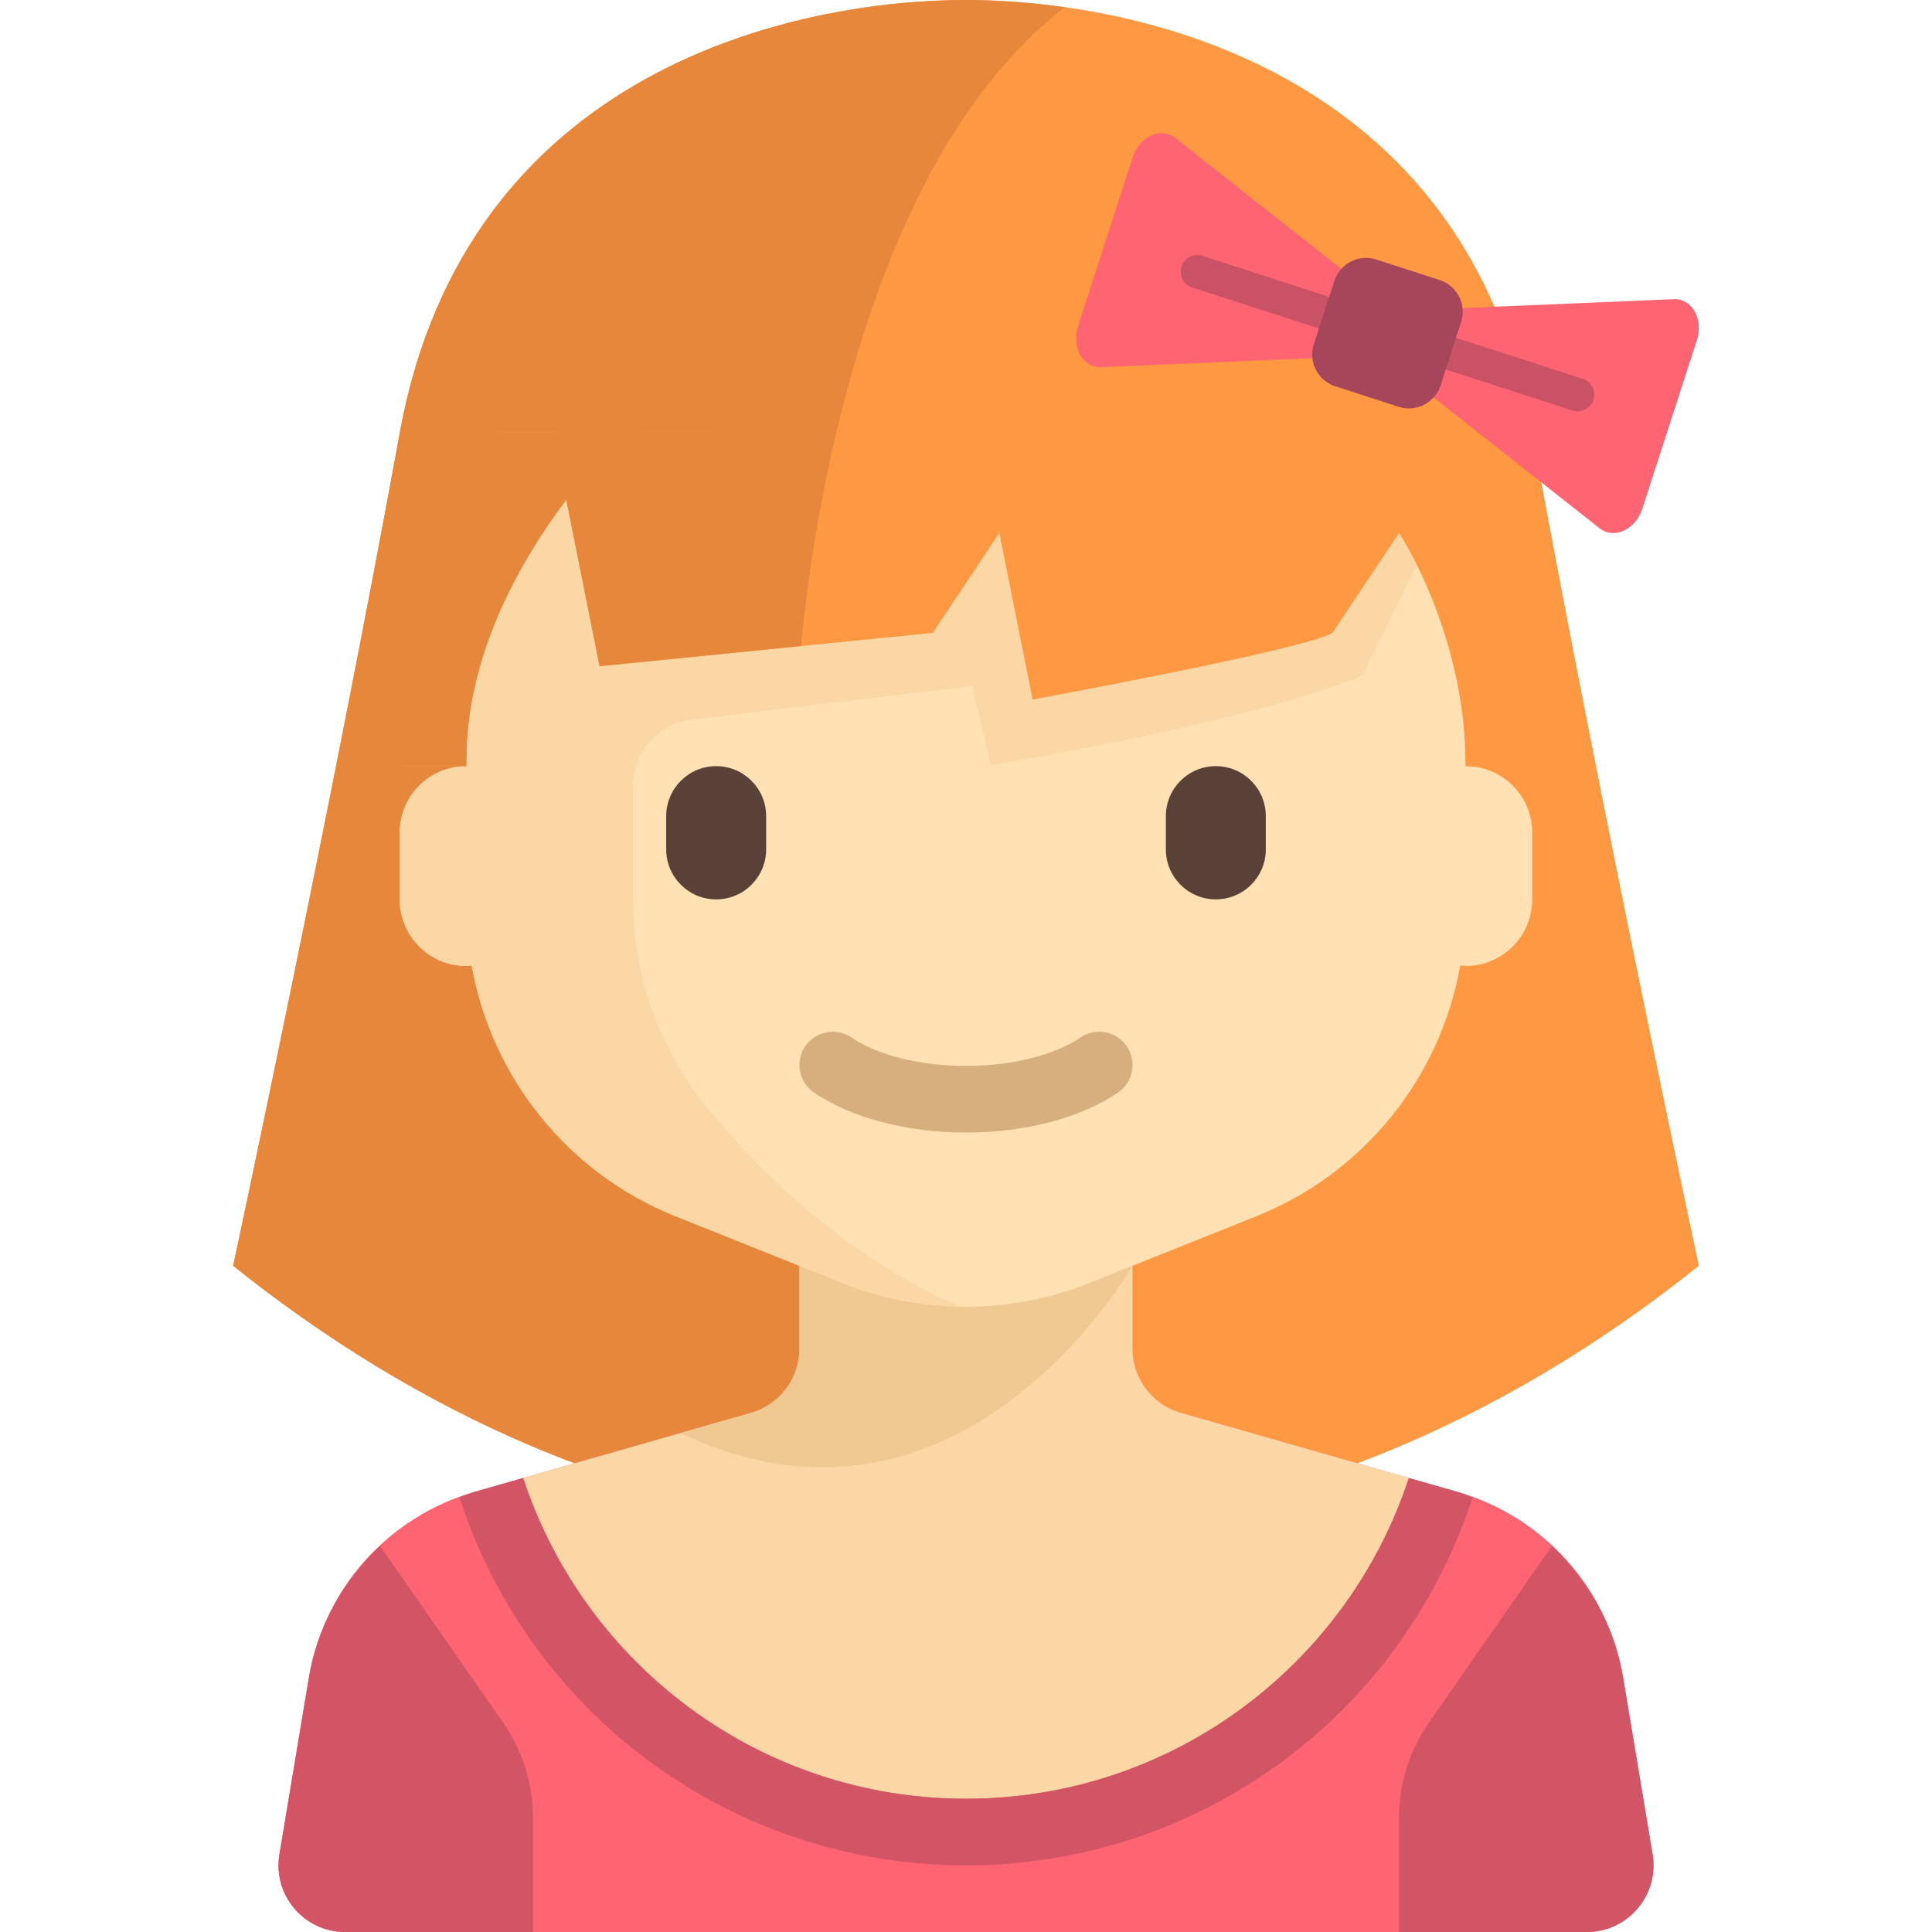
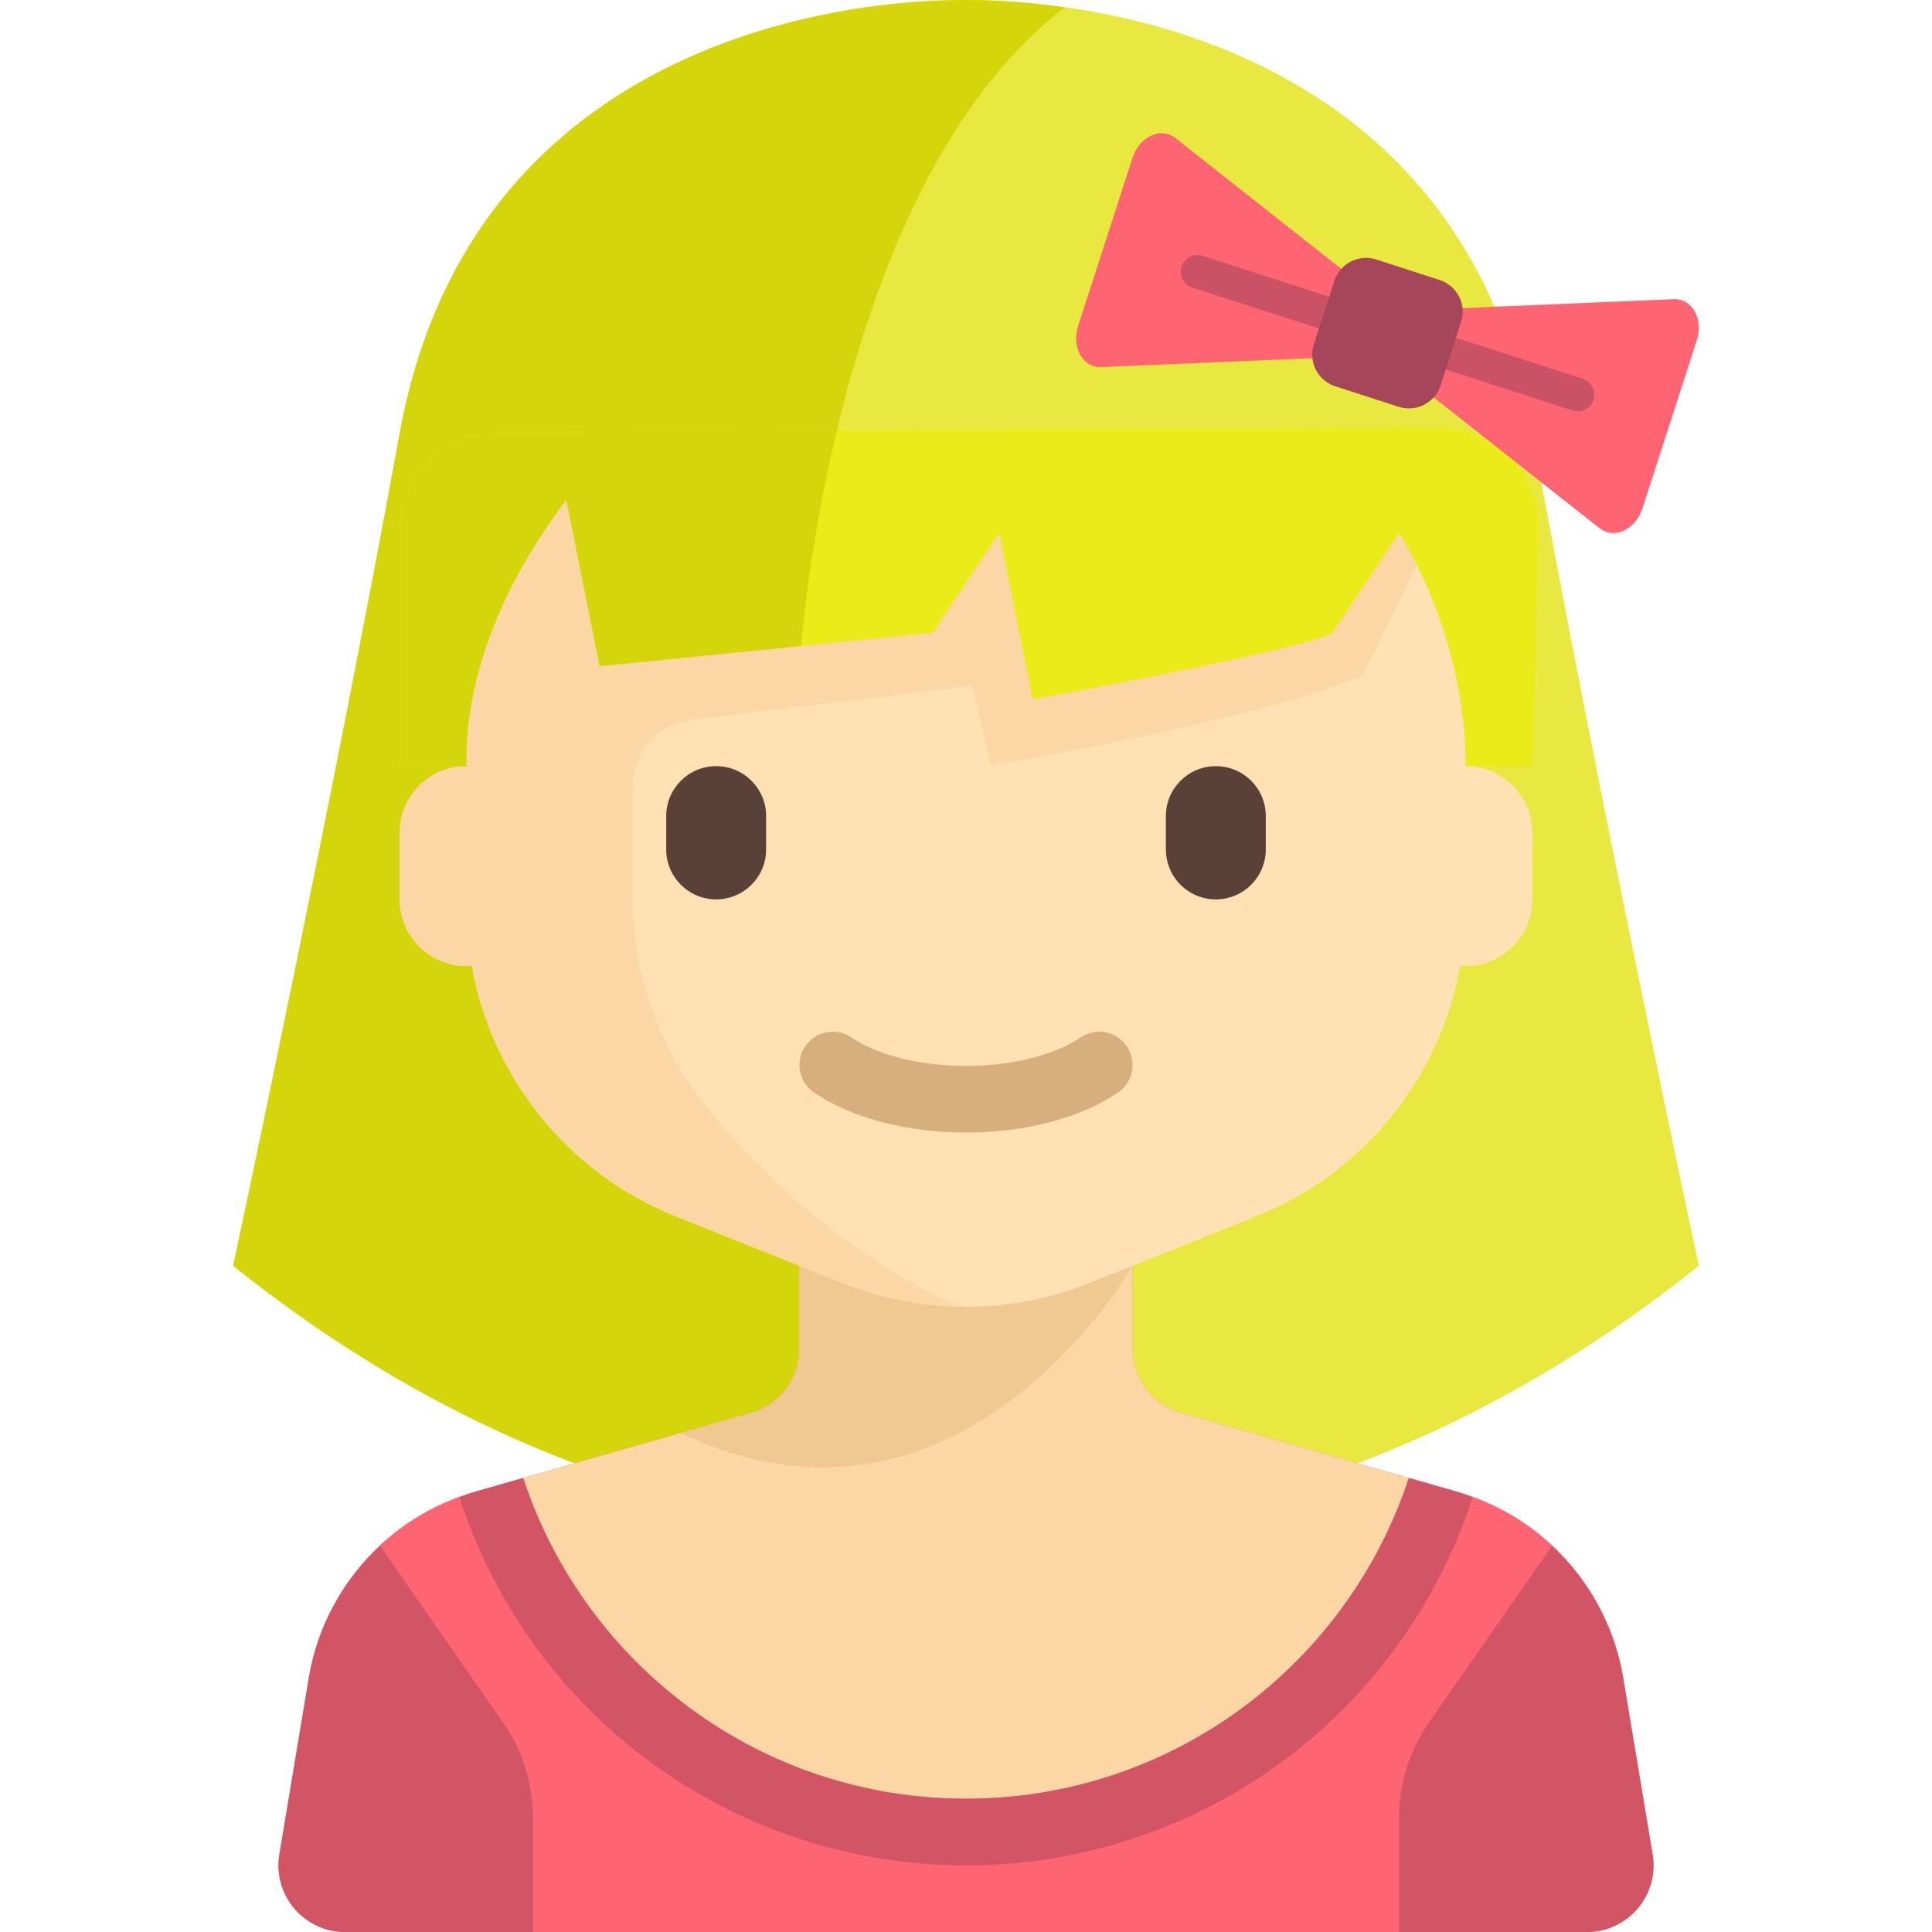
- <svg xmlns="http://www.w3.org/2000/svg" version="1.1" id="Layer_1" x="0px" y="0px" viewBox="0 0 512 512" style="enable-background:new 0 0 512 512;" xml:space="preserve">
-   <path style="fill:#FF9842;" d="M406.069,114.759C388.413,17.655,300.138,0,256,0S123.586,17.655,105.931,114.759  s-44.138,220.69-44.138,220.69c88.276,70.621,167.724,70.621,194.207,70.621s105.931,0,194.207-70.621  C450.207,335.448,423.724,211.862,406.069,114.759z" />
-   <path style="fill:#E6873C;" d="M282.22,1.949C272.579,0.584,263.607,0,256,0c-44.138,0-132.414,17.655-150.069,114.759  s-44.138,220.69-44.138,220.69c58.067,46.454,112.204,62.28,150.069,67.72V176.552C211.862,176.552,219.362,49.897,282.22,1.949z" />
-   <path style="fill:#FF6472;" d="M300.138,326.621v30.82c0,7.883,5.226,14.81,12.804,16.975l73.226,20.921  c22.937,6.553,40.054,25.726,43.977,49.257l7.808,46.847c1.793,10.762-6.505,20.558-17.415,20.558H91.461  c-10.91,0-19.209-9.796-17.415-20.557l7.808-46.847c3.922-23.531,21.038-42.703,43.977-49.257l73.226-20.921  c7.58-2.166,12.804-9.094,12.804-16.975v-30.821H300.138z" />
-   <path style="fill:#FAD7A5;" d="M256,476.69c54.771,0,101.148-35.665,117.362-85.01l-60.419-17.263  c-7.58-2.165-12.804-9.094-12.804-16.975v-30.82h-88.276v30.82c0,7.883-5.226,14.81-12.804,16.975l-60.419,17.263  C154.852,441.025,201.229,476.69,256,476.69z" />
-   <path style="fill:#F0C891;" d="M300.138,335.448l-24.276-8.828h-64v30.82c0,7.883-5.226,14.81-12.804,16.975l-18.71,5.345v0.001  C254.764,415.251,300.138,335.448,300.138,335.448z" />
-   <g>
-     <path style="fill:#D25566;" d="M100.725,409.69c-9.753,9.111-16.59,21.223-18.87,34.905l-7.808,46.847   C72.253,502.204,80.551,512,91.461,512h49.78v-30.282c0-9.021-2.764-17.824-7.919-25.226L100.725,409.69z" />
-     <path style="fill:#D25566;" d="M411.275,409.69c9.753,9.111,16.59,21.223,18.87,34.905l7.808,46.847   c1.793,10.761-6.505,20.557-17.415,20.557h-49.78v-30.282c0-9.021,2.764-17.824,7.919-25.226L411.275,409.69z" />
+ <svg xmlns="http://www.w3.org/2000/svg" version="1.1" style="enable-background:new 0 0 512 512;" xml:space="preserve" width="512" height="512">
+   <rect id="backgroundrect" width="100%" height="100%" x="0" y="0" fill="none" stroke="none" />
+   <g class="currentLayer" style="">
+     <path style="" d="M406.069,114.759C388.413,17.655,300.138,0,256,0S123.586,17.655,105.931,114.759  s-44.138,220.69-44.138,220.69c88.276,70.621,167.724,70.621,194.207,70.621s105.931,0,194.207-70.621  C450.207,335.448,423.724,211.862,406.069,114.759z" id="svg_1" class="" fill="#e8e841" fill-opacity="1" />
+     <path style="" d="M282.22,1.949C272.579,0.584,263.607,0,256,0c-44.138,0-132.414,17.655-150.069,114.759  s-44.138,220.69-44.138,220.69c58.067,46.454,112.204,62.28,150.069,67.72V176.552C211.862,176.552,219.362,49.897,282.22,1.949z" id="svg_2" class="" fill="#d5d50b" fill-opacity="1" />
+     <path style="fill:#FF6472;" d="M300.138,326.621v30.82c0,7.883,5.226,14.81,12.804,16.975l73.226,20.921  c22.937,6.553,40.054,25.726,43.977,49.257l7.808,46.847c1.793,10.762-6.505,20.558-17.415,20.558H91.461  c-10.91,0-19.209-9.796-17.415-20.557l7.808-46.847c3.922-23.531,21.038-42.703,43.977-49.257l73.226-20.921  c7.58-2.166,12.804-9.094,12.804-16.975v-30.821H300.138z" id="svg_3" />
+     <path style="fill:#FAD7A5;" d="M256,476.69c54.771,0,101.148-35.665,117.362-85.01l-60.419-17.263  c-7.58-2.165-12.804-9.094-12.804-16.975v-30.82h-88.276v30.82c0,7.883-5.226,14.81-12.804,16.975l-60.419,17.263  C154.852,441.025,201.229,476.69,256,476.69z" id="svg_4" />
+     <path style="fill:#F0C891;" d="M300.138,335.448l-24.276-8.828h-64v30.82c0,7.883-5.226,14.81-12.804,16.975l-18.71,5.345v0.001  C254.764,415.251,300.138,335.448,300.138,335.448z" id="svg_5" />
+     <g id="svg_6">
+       <path style="fill:#D25566;" d="M100.725,409.69c-9.753,9.111-16.59,21.223-18.87,34.905l-7.808,46.847   C72.253,502.204,80.551,512,91.461,512h49.78v-30.282c0-9.021-2.764-17.824-7.919-25.226L100.725,409.69z" id="svg_7" />
+       <path style="fill:#D25566;" d="M411.275,409.69c9.753,9.111,16.59,21.223,18.87,34.905l7.808,46.847   c1.793,10.761-6.505,20.557-17.415,20.557h-49.78v-30.282c0-9.021,2.764-17.824,7.919-25.226L411.275,409.69z" id="svg_8" />
+     </g>
+     <path style="fill:#FFE1B4;" d="M388.413,203.034v-79.448H123.586v79.448c-9.75,0-17.655,7.904-17.655,17.655v17.655  c0,9.75,7.905,17.655,17.655,17.655c0.487,0,0.943-0.105,1.42-0.143c5.282,29.652,25.44,55.026,54.07,66.477l44.138,17.655  c21.046,8.418,44.524,8.418,65.57,0l44.138-17.655c28.631-11.452,48.789-36.825,54.07-66.477c0.477,0.039,0.934,0.143,1.42,0.143  c9.75,0,17.655-7.905,17.655-17.655V220.69C406.069,210.938,398.163,203.034,388.413,203.034z" id="svg_9" />
+     <path style="fill:#FAD7A5;" d="M123.586,123.586v79.448c-9.75,0-17.655,7.904-17.655,17.655v17.655  c0,9.75,7.905,17.655,17.655,17.655c0.487,0,0.943-0.105,1.42-0.143c5.282,29.652,25.44,55.026,54.07,66.477l44.138,17.655  c9.963,3.986,20.472,6.018,31.009,6.23c-29.95-13.291-52.14-34.766-66.545-52.321c-12.942-15.775-19.955-35.525-19.955-55.93  v-29.705c0-8.936,6.677-16.462,15.549-17.529l74.382-8.94l4.966,20.966c0,0,67.862-11.034,98.483-23.724l18.483-37.793v-17.655  H123.586z" id="svg_10" />
+     <path style="fill:#D7AF7D;" d="M256,300.138c-15.694,0-30.375-3.862-40.276-10.599c-4.03-2.741-5.078-8.233-2.332-12.263  c2.737-4.025,8.233-5.074,12.263-2.332c6.94,4.719,18.284,7.539,30.345,7.539c12.061,0,23.405-2.819,30.345-7.539  c4.039-2.745,9.522-1.703,12.263,2.332c2.745,4.03,1.698,9.522-2.332,12.263C286.374,296.276,271.694,300.138,256,300.138z" id="svg_11" />
+     <g id="svg_12">
+       <path style="fill:#5A4137;" d="M189.793,238.345L189.793,238.345c-7.313,0-13.241-5.929-13.241-13.241v-8.828   c0-7.313,5.929-13.241,13.241-13.241l0,0c7.313,0,13.241,5.929,13.241,13.241v8.828   C203.034,232.416,197.105,238.345,189.793,238.345z" id="svg_13" />
+       <path style="fill:#5A4137;" d="M322.207,238.345L322.207,238.345c-7.313,0-13.241-5.929-13.241-13.241v-8.828   c0-7.313,5.929-13.241,13.241-13.241l0,0c7.313,0,13.241,5.929,13.241,13.241v8.828   C335.448,232.416,329.519,238.345,322.207,238.345z" id="svg_14" />
+     </g>
+     <path style="" d="M123.586,203.034c0-8.828,0-35.31,26.483-70.621l8.828,44.138l88.276-8.828l17.655-26.483  l8.828,44.138c0,0,72.276-13.241,79.448-17.655l17.655-26.483c0,0,17.655,26.483,17.655,61.793h17.655l1.628-62.521  c0.389-14.944-11.661-27.249-26.61-27.171l-248.809,1.281c-14.573,0.075-26.347,11.91-26.347,26.483v61.929H123.586z" id="svg_15" class="" fill="#ebeb1a" fill-opacity="1" />
+     <g id="svg_16">
+       <path style="fill:#FF6472;" d="M358.177,94.489l-66.325,2.802c-4.884,0.206-7.969-5.249-6.15-10.874L300.131,41.8   c1.82-5.626,7.513-8.243,11.352-5.215l52.126,41.107L358.177,94.489z" id="svg_17" />
+       <path style="fill:#FF6472;" d="M371.772,98.886l52.126,41.107c3.839,3.027,9.533,0.412,11.352-5.215l14.429-44.617   c1.82-5.626-1.265-11.081-6.15-10.874l-66.325,2.802L371.772,98.886z" id="svg_18" />
+     </g>
+     <path style="fill:#C95264;" d="M416.728,108.786L315.936,76.192c-2.322-0.75-3.592-3.236-2.841-5.558s3.236-3.592,5.558-2.841  l100.792,32.594c2.322,0.75,3.592,3.236,2.841,5.558C421.536,108.265,419.05,109.536,416.728,108.786z" id="svg_19" />
+     <path style="fill:#A5465A;" d="M370.658,107.804l-16.799-5.432c-4.639-1.5-7.183-6.476-5.683-11.115l5.432-16.799  c1.5-4.639,6.477-7.183,11.115-5.683l16.799,5.432c4.639,1.5,7.183,6.476,5.683,11.115l-5.432,16.799  C380.273,106.759,375.297,109.303,370.658,107.804z" id="svg_20" />
+     <path style="fill:#D25566;" d="M125.831,395.339c-1.409,0.403-2.722,0.994-4.085,1.491l0.119,0.362  c19.094,58.11,72.999,97.153,134.134,97.153s115.04-39.043,134.135-97.153l0.119-0.362c-1.363-0.495-2.677-1.088-4.086-1.491  l-12.807-3.659C357.147,441.025,310.77,476.69,256,476.69s-101.148-35.665-117.362-85.01L125.831,395.339z" id="svg_21" />
+     <path style="" d="M221.732,114.162l-89.455,0.46c-14.572,0.076-26.346,11.911-26.346,26.483v61.93h17.655  c0-8.828,0-35.31,26.483-70.621l8.828,44.138l53.394-5.34C213.166,161.567,215.649,139.73,221.732,114.162z" id="svg_22" class="" fill="#d5d50b" fill-opacity="1" />
+     <g id="svg_23">
+ </g>
+     <g id="svg_24">
+ </g>
+     <g id="svg_25">
+ </g>
+     <g id="svg_26">
+ </g>
+     <g id="svg_27">
+ </g>
+     <g id="svg_28">
+ </g>
+     <g id="svg_29">
+ </g>
+     <g id="svg_30">
+ </g>
+     <g id="svg_31">
+ </g>
+     <g id="svg_32">
+ </g>
+     <g id="svg_33">
+ </g>
+     <g id="svg_34">
+ </g>
+     <g id="svg_35">
+ </g>
+     <g id="svg_36">
+ </g>
+     <g id="svg_37">
+ </g>
  </g>
-   <path style="fill:#FFE1B4;" d="M388.413,203.034v-79.448H123.586v79.448c-9.75,0-17.655,7.904-17.655,17.655v17.655  c0,9.75,7.905,17.655,17.655,17.655c0.487,0,0.943-0.105,1.42-0.143c5.282,29.652,25.44,55.026,54.07,66.477l44.138,17.655  c21.046,8.418,44.524,8.418,65.57,0l44.138-17.655c28.631-11.452,48.789-36.825,54.07-66.477c0.477,0.039,0.934,0.143,1.42,0.143  c9.75,0,17.655-7.905,17.655-17.655V220.69C406.069,210.938,398.163,203.034,388.413,203.034z" />
-   <path style="fill:#FAD7A5;" d="M123.586,123.586v79.448c-9.75,0-17.655,7.904-17.655,17.655v17.655  c0,9.75,7.905,17.655,17.655,17.655c0.487,0,0.943-0.105,1.42-0.143c5.282,29.652,25.44,55.026,54.07,66.477l44.138,17.655  c9.963,3.986,20.472,6.018,31.009,6.23c-29.95-13.291-52.14-34.766-66.545-52.321c-12.942-15.775-19.955-35.525-19.955-55.93  v-29.705c0-8.936,6.677-16.462,15.549-17.529l74.382-8.94l4.966,20.966c0,0,67.862-11.034,98.483-23.724l18.483-37.793v-17.655  H123.586z" />
-   <path style="fill:#D7AF7D;" d="M256,300.138c-15.694,0-30.375-3.862-40.276-10.599c-4.03-2.741-5.078-8.233-2.332-12.263  c2.737-4.025,8.233-5.074,12.263-2.332c6.94,4.719,18.284,7.539,30.345,7.539c12.061,0,23.405-2.819,30.345-7.539  c4.039-2.745,9.522-1.703,12.263,2.332c2.745,4.03,1.698,9.522-2.332,12.263C286.374,296.276,271.694,300.138,256,300.138z" />
-   <g>
-     <path style="fill:#5A4137;" d="M189.793,238.345L189.793,238.345c-7.313,0-13.241-5.929-13.241-13.241v-8.828   c0-7.313,5.929-13.241,13.241-13.241l0,0c7.313,0,13.241,5.929,13.241,13.241v8.828   C203.034,232.416,197.105,238.345,189.793,238.345z" />
-     <path style="fill:#5A4137;" d="M322.207,238.345L322.207,238.345c-7.313,0-13.241-5.929-13.241-13.241v-8.828   c0-7.313,5.929-13.241,13.241-13.241l0,0c7.313,0,13.241,5.929,13.241,13.241v8.828   C335.448,232.416,329.519,238.345,322.207,238.345z" />
-   </g>
-   <path style="fill:#FF9842;" d="M123.586,203.034c0-8.828,0-35.31,26.483-70.621l8.828,44.138l88.276-8.828l17.655-26.483  l8.828,44.138c0,0,72.276-13.241,79.448-17.655l17.655-26.483c0,0,17.655,26.483,17.655,61.793h17.655l1.628-62.521  c0.389-14.944-11.661-27.249-26.61-27.171l-248.809,1.281c-14.573,0.075-26.347,11.91-26.347,26.483v61.929H123.586z" />
-   <g>
-     <path style="fill:#FF6472;" d="M358.177,94.489l-66.325,2.802c-4.884,0.206-7.969-5.249-6.15-10.874L300.131,41.8   c1.82-5.626,7.513-8.243,11.352-5.215l52.126,41.107L358.177,94.489z" />
-     <path style="fill:#FF6472;" d="M371.772,98.886l52.126,41.107c3.839,3.027,9.533,0.412,11.352-5.215l14.429-44.617   c1.82-5.626-1.265-11.081-6.15-10.874l-66.325,2.802L371.772,98.886z" />
-   </g>
-   <path style="fill:#C95264;" d="M416.728,108.786L315.936,76.192c-2.322-0.75-3.592-3.236-2.841-5.558s3.236-3.592,5.558-2.841  l100.792,32.594c2.322,0.75,3.592,3.236,2.841,5.558C421.536,108.265,419.05,109.536,416.728,108.786z" />
-   <path style="fill:#A5465A;" d="M370.658,107.804l-16.799-5.432c-4.639-1.5-7.183-6.476-5.683-11.115l5.432-16.799  c1.5-4.639,6.477-7.183,11.115-5.683l16.799,5.432c4.639,1.5,7.183,6.476,5.683,11.115l-5.432,16.799  C380.273,106.759,375.297,109.303,370.658,107.804z" />
-   <path style="fill:#D25566;" d="M125.831,395.339c-1.409,0.403-2.722,0.994-4.085,1.491l0.119,0.362  c19.094,58.11,72.999,97.153,134.134,97.153s115.04-39.043,134.135-97.153l0.119-0.362c-1.363-0.495-2.677-1.088-4.086-1.491  l-12.807-3.659C357.147,441.025,310.77,476.69,256,476.69s-101.148-35.665-117.362-85.01L125.831,395.339z" />
-   <path style="fill:#E6873C;" d="M221.732,114.162l-89.455,0.46c-14.572,0.076-26.346,11.911-26.346,26.483v61.93h17.655  c0-8.828,0-35.31,26.483-70.621l8.828,44.138l53.394-5.34C213.166,161.567,215.649,139.73,221.732,114.162z" />
-   <g>
- </g>
-   <g>
- </g>
-   <g>
- </g>
-   <g>
- </g>
-   <g>
- </g>
-   <g>
- </g>
-   <g>
- </g>
-   <g>
- </g>
-   <g>
- </g>
-   <g>
- </g>
-   <g>
- </g>
-   <g>
- </g>
-   <g>
- </g>
-   <g>
- </g>
-   <g>
- </g>
</svg>
